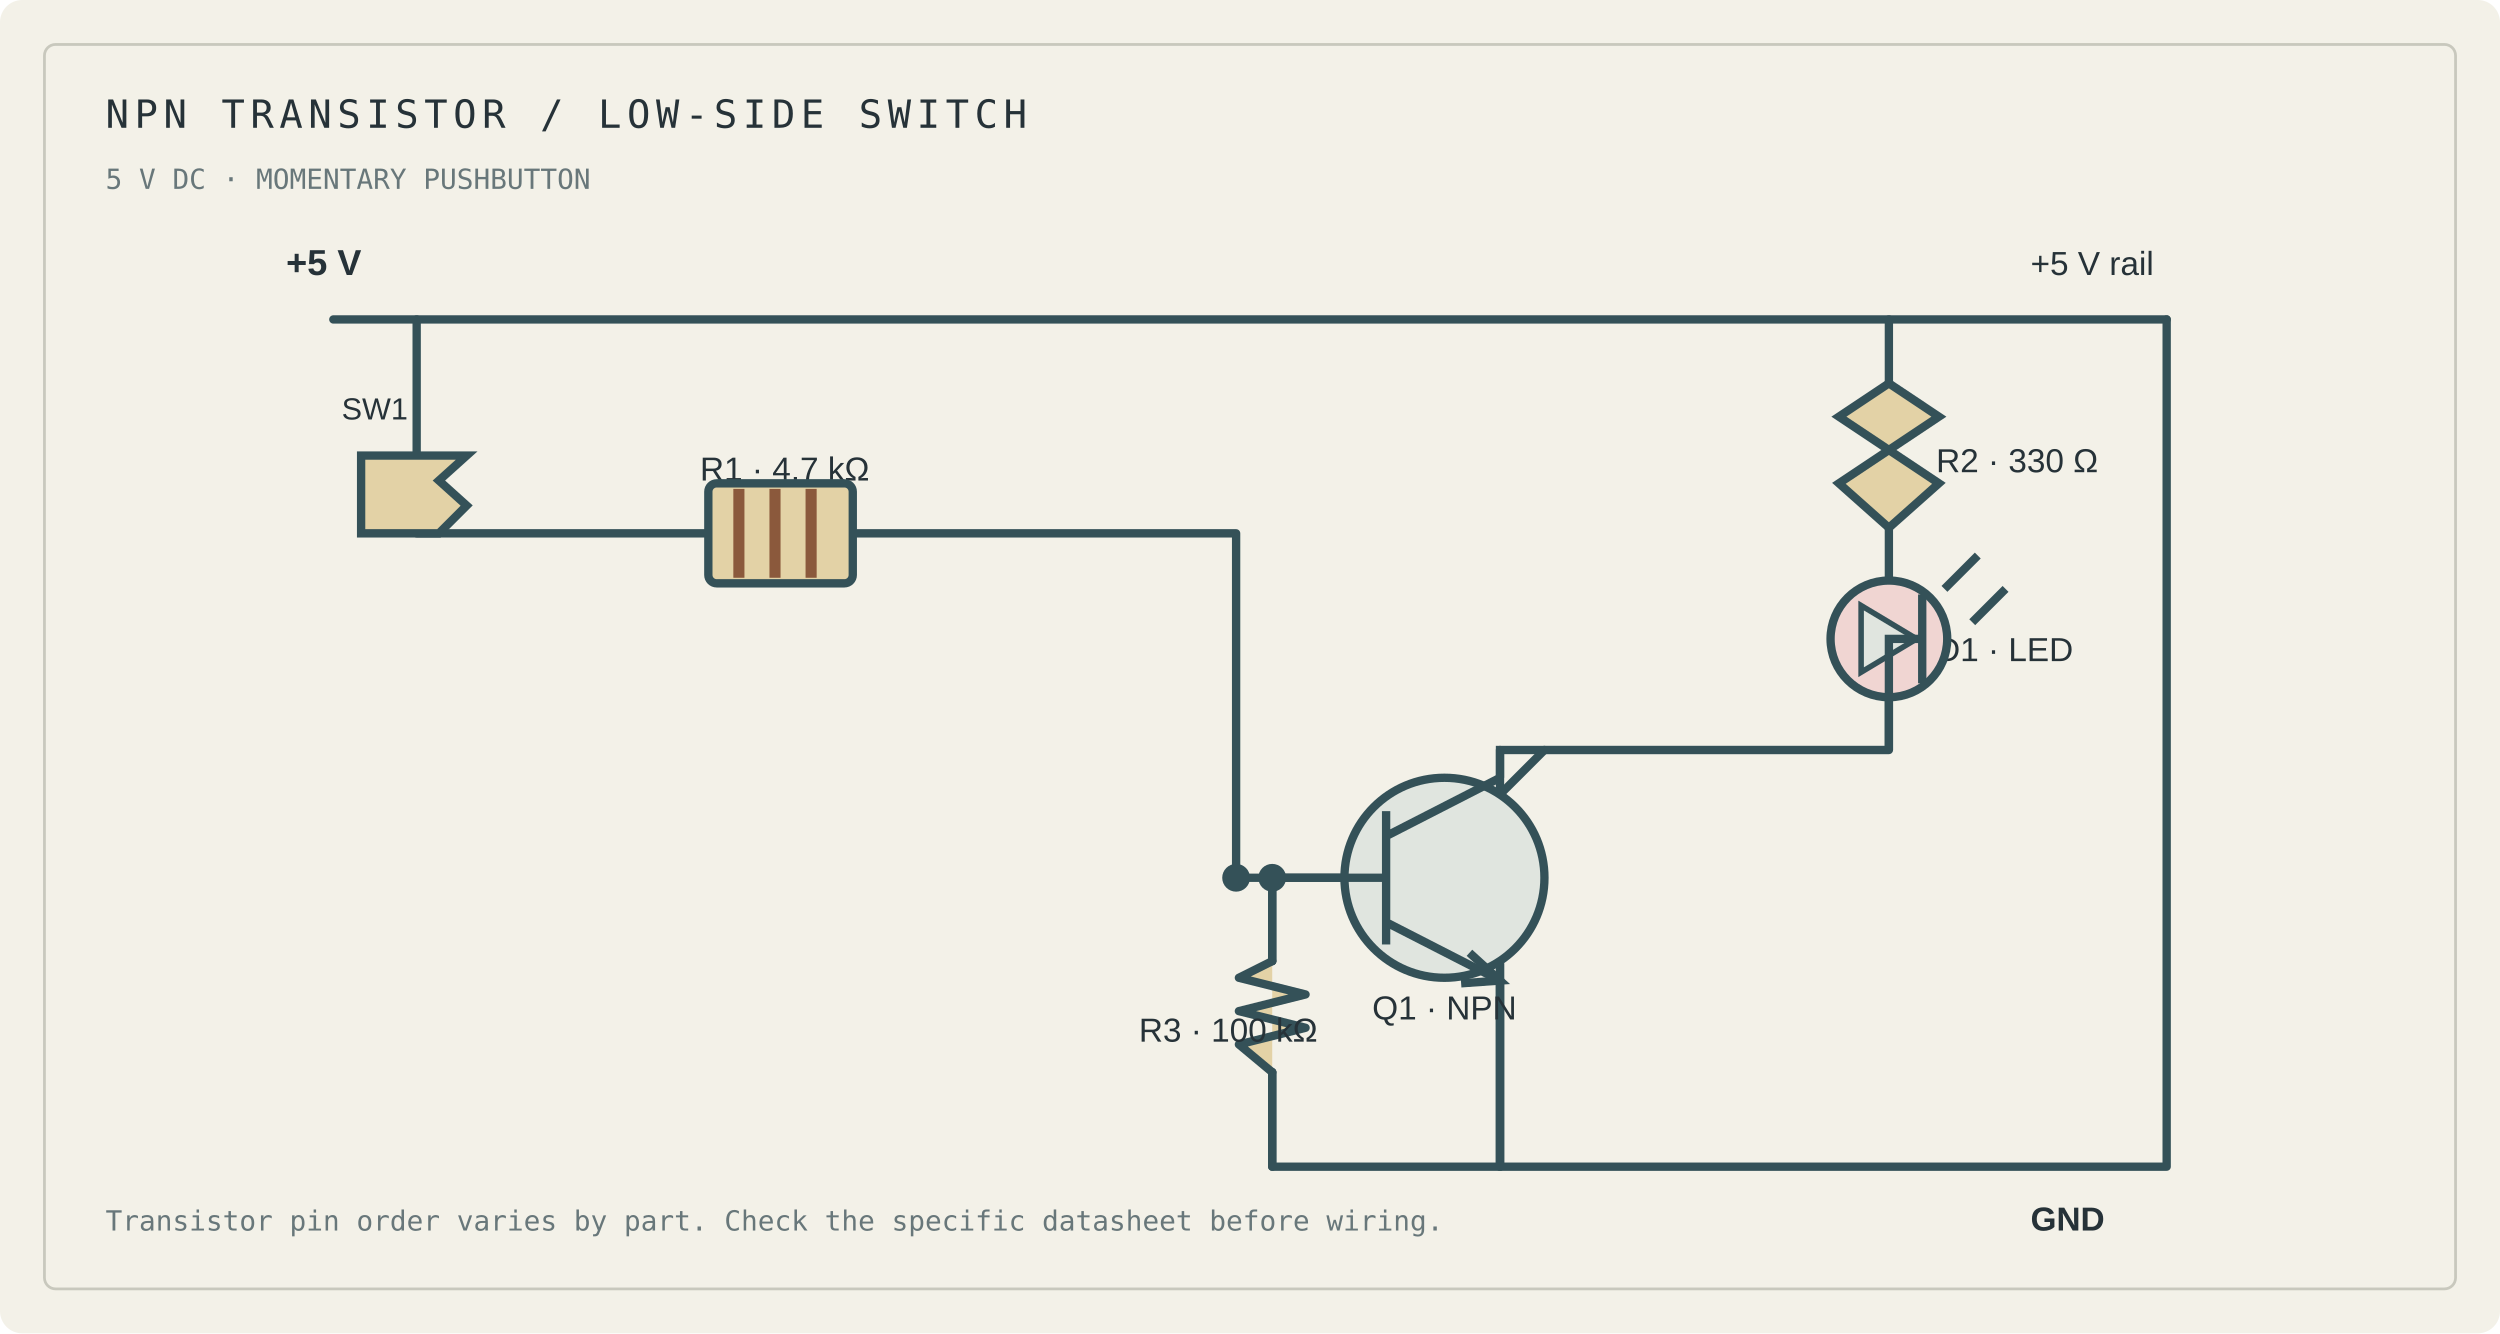
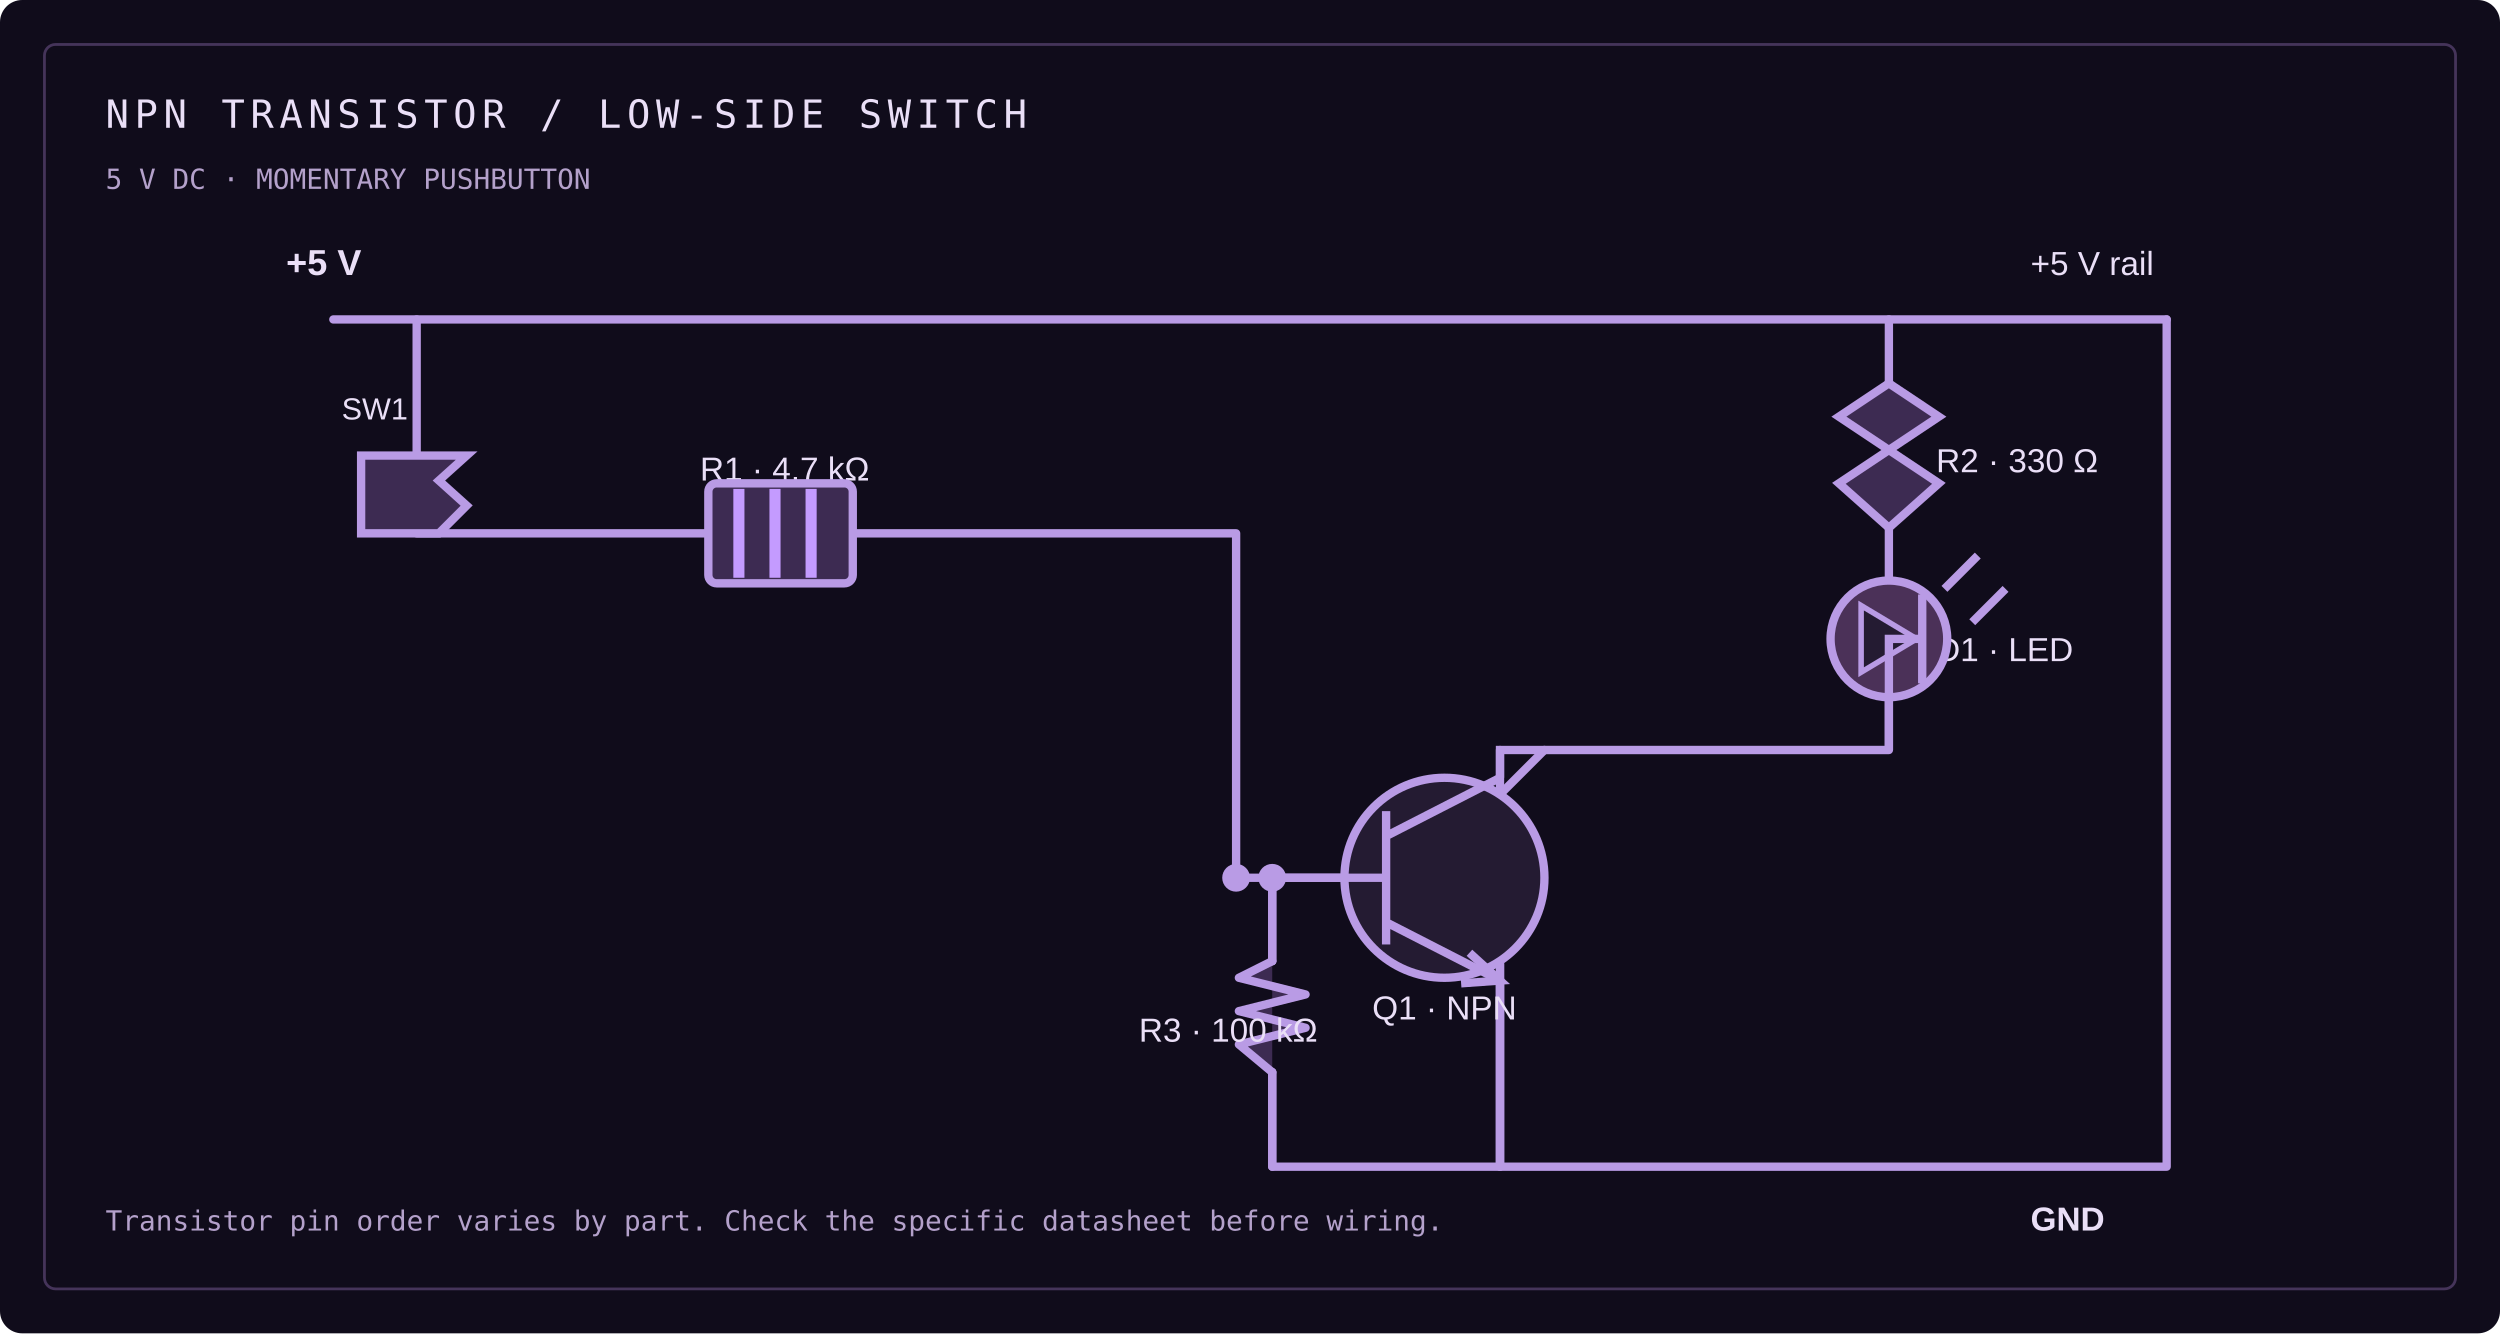
<svg xmlns="http://www.w3.org/2000/svg" viewBox="0 0 900 480">
-   <rect width="900" height="480" rx="8" fill="#f3f1e8" />
-   <rect x="16" y="16" width="868" height="448" rx="4" fill="none" stroke="#c8c8bd" />
-   <text x="38" y="46" fill="#263238" font-family="monospace" font-size="14" letter-spacing="2">NPN TRANSISTOR / LOW-SIDE SWITCH</text>
-   <text x="38" y="68" fill="#68777a" font-family="monospace" font-size="10">5 V DC · MOMENTARY PUSHBUTTON</text>
-   <g stroke="#345158" stroke-width="3" fill="none" stroke-linecap="round" stroke-linejoin="round">
+   <rect width="900" height="480" rx="8" fill="#100c1b" />
+   <rect x="16" y="16" width="868" height="448" rx="4" fill="none" stroke="#45345a" />
+   <text x="38" y="46" fill="#eadff7" font-family="monospace" font-size="14" letter-spacing="2">NPN TRANSISTOR / LOW-SIDE SWITCH</text>
+   <text x="38" y="68" fill="#b4a1cb" font-family="monospace" font-size="10">5 V DC · MOMENTARY PUSHBUTTON</text>
+   <g stroke="#b99be5" stroke-width="3" fill="none" stroke-linecap="round" stroke-linejoin="round">
    <path d="M120 115H780" />
    <path d="M680 115V150M680 190V208M680 250V270H556" />
    <path d="M556 270L540 286M540 347V420H780V115" />
    <path d="M150 115V164M150 192H215M215 192H255M307 192H445V316H484" />
    <path d="M484 316H458V346M458 386V420H540" />
    <path d="M458 316V346M458 386V420" />
-     <path d="M458 346L446 352L470 358L446 364L470 370L446 376L458 386" stroke="#345158" stroke-width="3" fill="#e3d2a6" />
+     <path d="M458 346L446 352L470 358L446 364L470 370L446 376L458 386" stroke="#b99be5" stroke-width="3" fill="#3d2b52" />
    <path d="M484 316H495" />
    <path d="M540 286V270M540 347V420" />
  </g>
-   <g fill="#263238" font-family="Arial,sans-serif">
+   <g fill="#eadff7" font-family="Arial,sans-serif">
    <text x="103" y="99" font-size="13" font-weight="bold">+5 V</text>
    <text x="731" y="99" font-size="12">+5 V rail</text>
    <text x="731" y="443" font-size="12" font-weight="bold">GND</text>
    <text x="123" y="151" font-size="11">SW1</text>
    <text x="252" y="173" font-size="12">R1 · 4.7 kΩ</text>
    <text x="697" y="170" font-size="12">R2 · 330 Ω</text>
    <text x="697" y="238" font-size="12">D1 · LED</text>
    <text x="410" y="375" font-size="12">R3 · 100 kΩ</text>
  </g>
-   <g stroke="#345158" stroke-width="3" fill="#e3d2a6">
+   <g stroke="#b99be5" stroke-width="3" fill="#3d2b52">
    <path d="M130 164H168L158 173L168 182L158 192H130Z" />
    <rect x="255" y="174" width="52" height="36" rx="3" />
-     <path d="M266 176V208M279 176V208M292 176V208" stroke="#8b593c" stroke-width="4" />
+     <path d="M266 176V208M279 176V208M292 176V208" stroke="#c49bff" stroke-width="4" />
    <path d="M662 150L680 138L698 150L680 162L662 174L680 190L698 174L680 162L662 150Z" />
  </g>
-   <circle cx="680" cy="230" r="21" fill="#f0d5d2" stroke="#345158" stroke-width="3" />
-   <path d="M670 218L690 230L670 242Z" fill="#e0e5df" stroke="#345158" stroke-width="2" />
-   <path d="M692 214V246M692 230H680V270M700 212L712 200M710 224L722 212" stroke="#345158" stroke-width="3" fill="none" />
-   <circle cx="520" cy="316" r="36" fill="#e0e5df" stroke="#345158" stroke-width="3" />
-   <path d="M484 316H499M499 292V340M499 301L540 280M499 332L540 353" stroke="#345158" stroke-width="3" fill="none" />
-   <path d="M529 343L540 353L526 354" stroke="#345158" stroke-width="3" fill="none" />
-   <path d="M540 280V270H556M540 353V420" stroke="#345158" stroke-width="3" fill="none" />
-   <text x="520" y="367" fill="#263238" font-family="Arial,sans-serif" font-size="12" text-anchor="middle">Q1 · NPN</text>
-   <g fill="#345158">
+   <circle cx="680" cy="230" r="21" fill="#4b3158" stroke="#b99be5" stroke-width="3" />
+   <path d="M670 218L690 230L670 242Z" fill="#241b32" stroke="#b99be5" stroke-width="2" />
+   <path d="M692 214V246M692 230H680V270M700 212L712 200M710 224L722 212" stroke="#b99be5" stroke-width="3" fill="none" />
+   <circle cx="520" cy="316" r="36" fill="#241b32" stroke="#b99be5" stroke-width="3" />
+   <path d="M484 316H499M499 292V340M499 301L540 280M499 332L540 353" stroke="#b99be5" stroke-width="3" fill="none" />
+   <path d="M529 343L540 353L526 354" stroke="#b99be5" stroke-width="3" fill="none" />
+   <path d="M540 280V270H556M540 353V420" stroke="#b99be5" stroke-width="3" fill="none" />
+   <text x="520" y="367" fill="#eadff7" font-family="Arial,sans-serif" font-size="12" text-anchor="middle">Q1 · NPN</text>
+   <g fill="#b99be5">
    <circle cx="445" cy="316" r="5" />
    <circle cx="458" cy="316" r="5" />
  </g>
-   <text x="38" y="443" fill="#68777a" font-family="monospace" font-size="10">Transistor pin order varies by part. Check the specific datasheet before wiring.</text>
+   <text x="38" y="443" fill="#b4a1cb" font-family="monospace" font-size="10">Transistor pin order varies by part. Check the specific datasheet before wiring.</text>
</svg>
